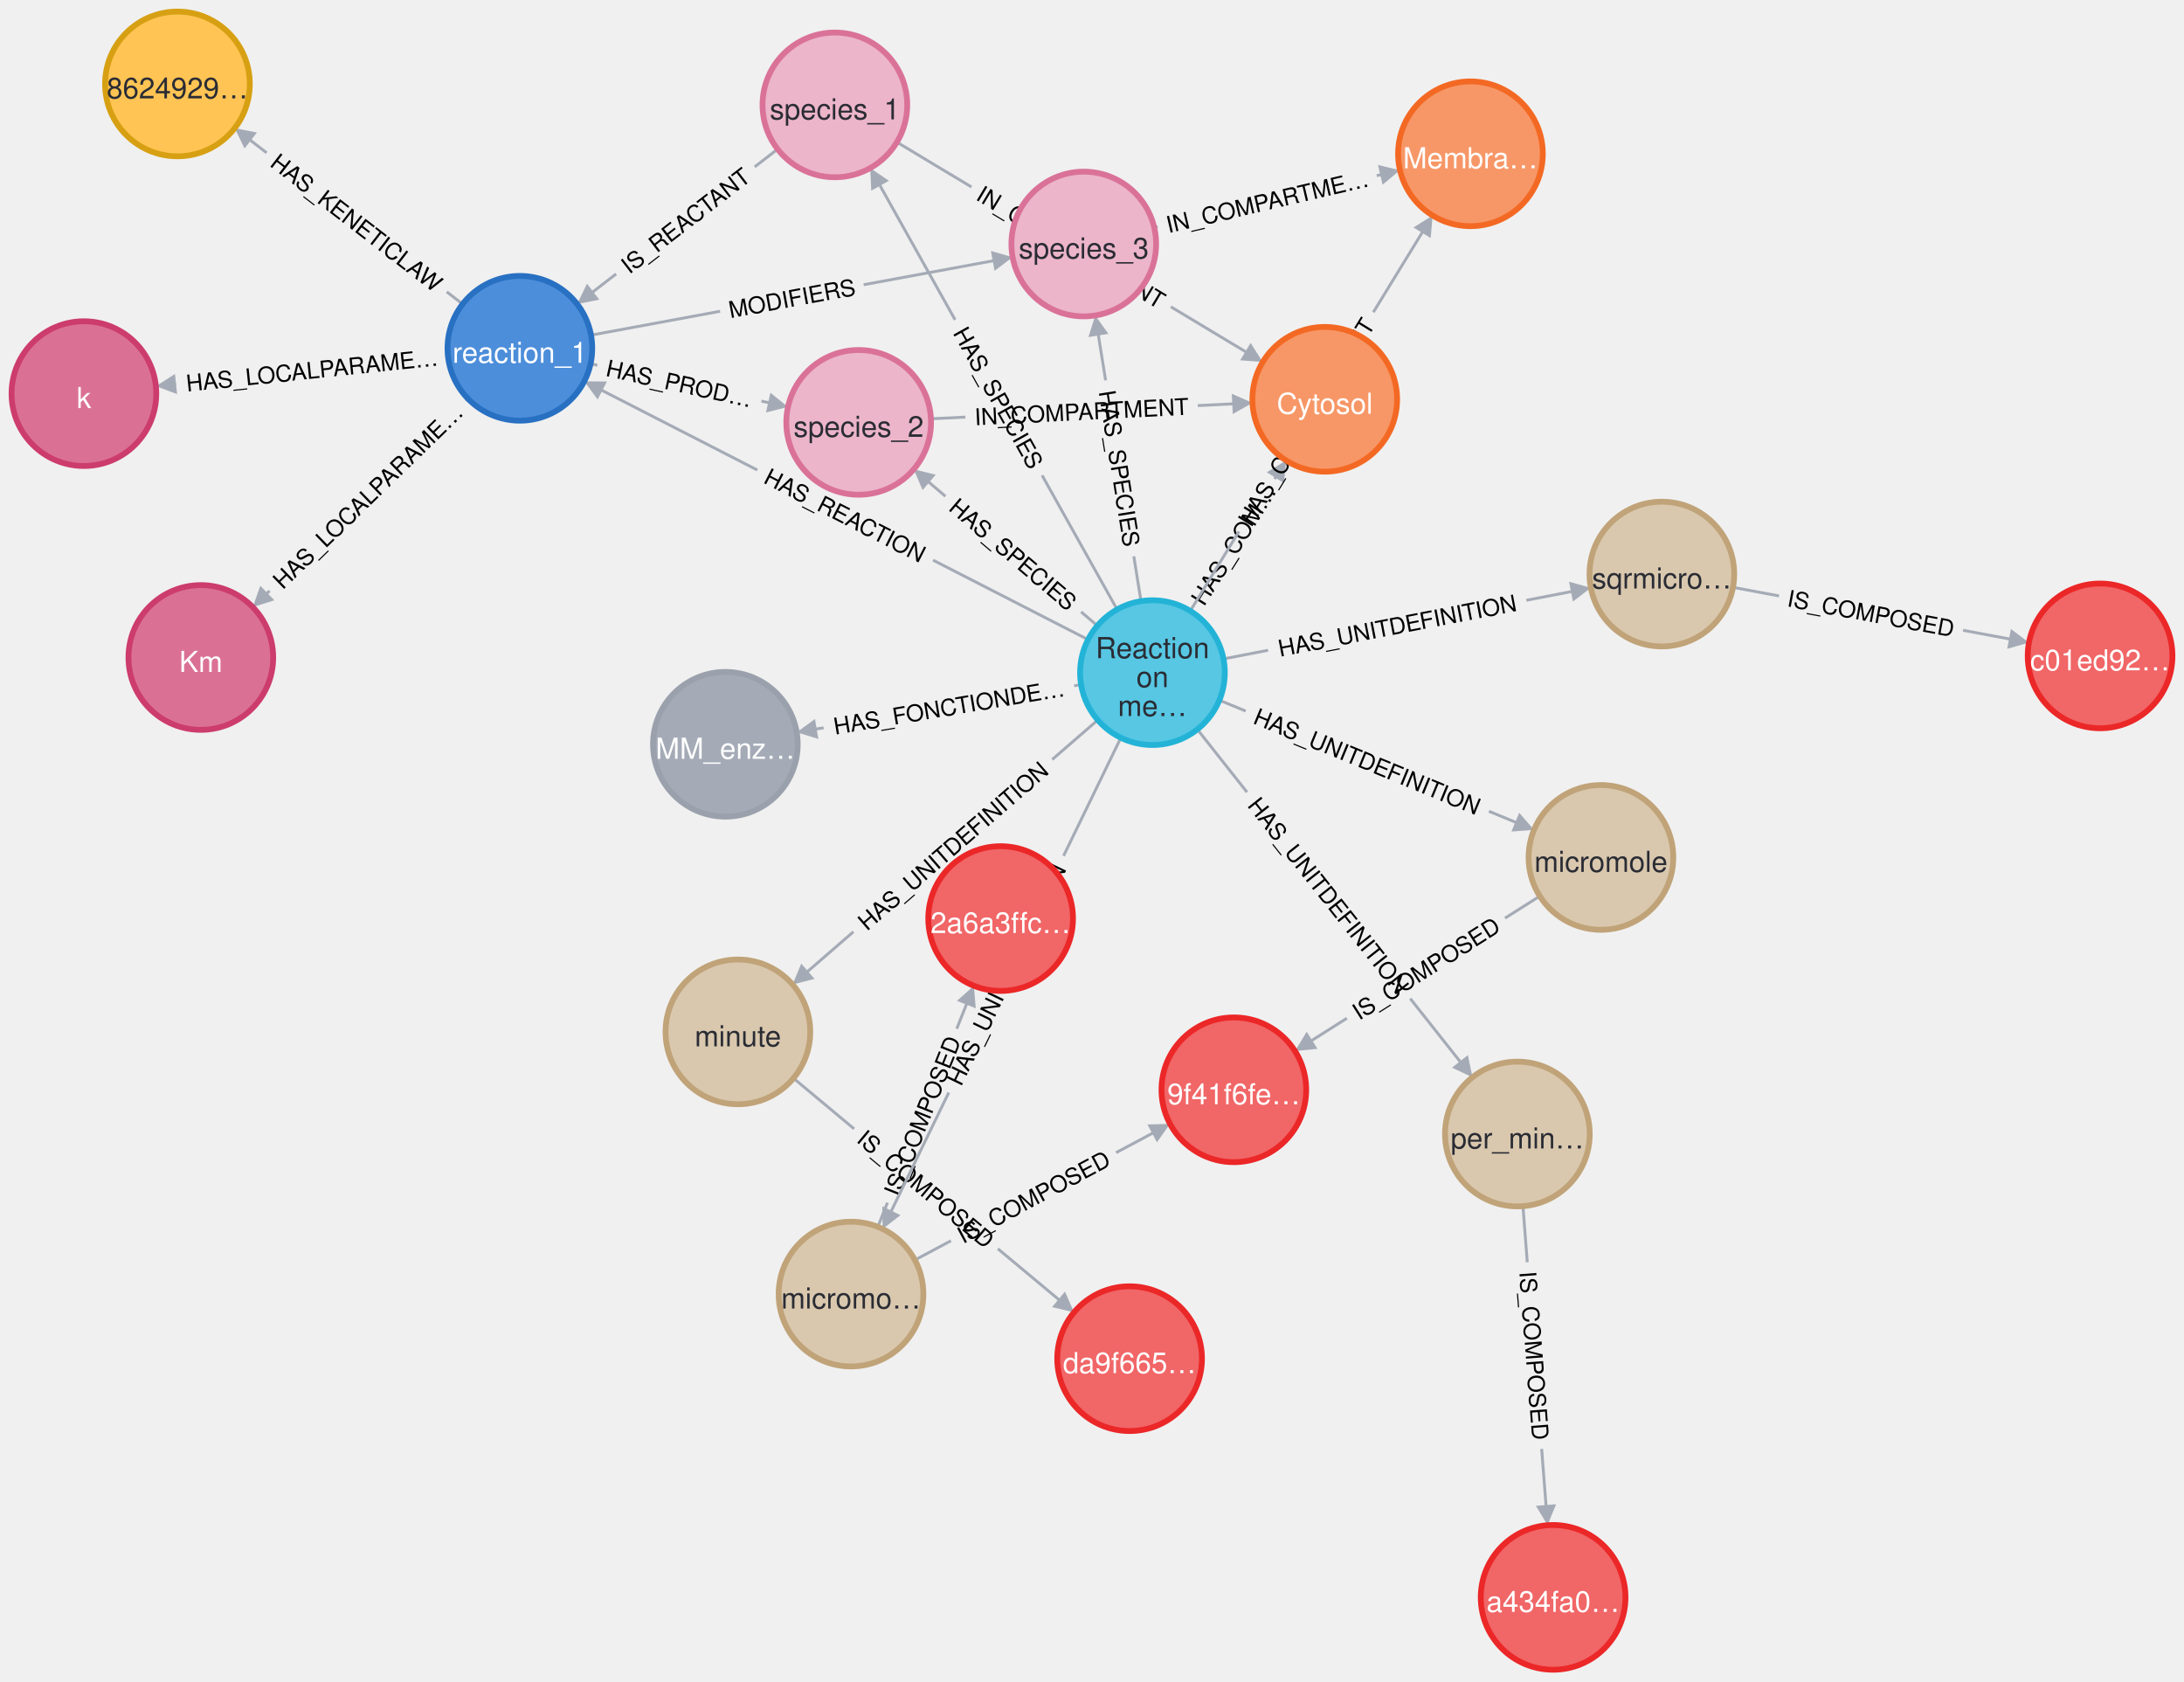
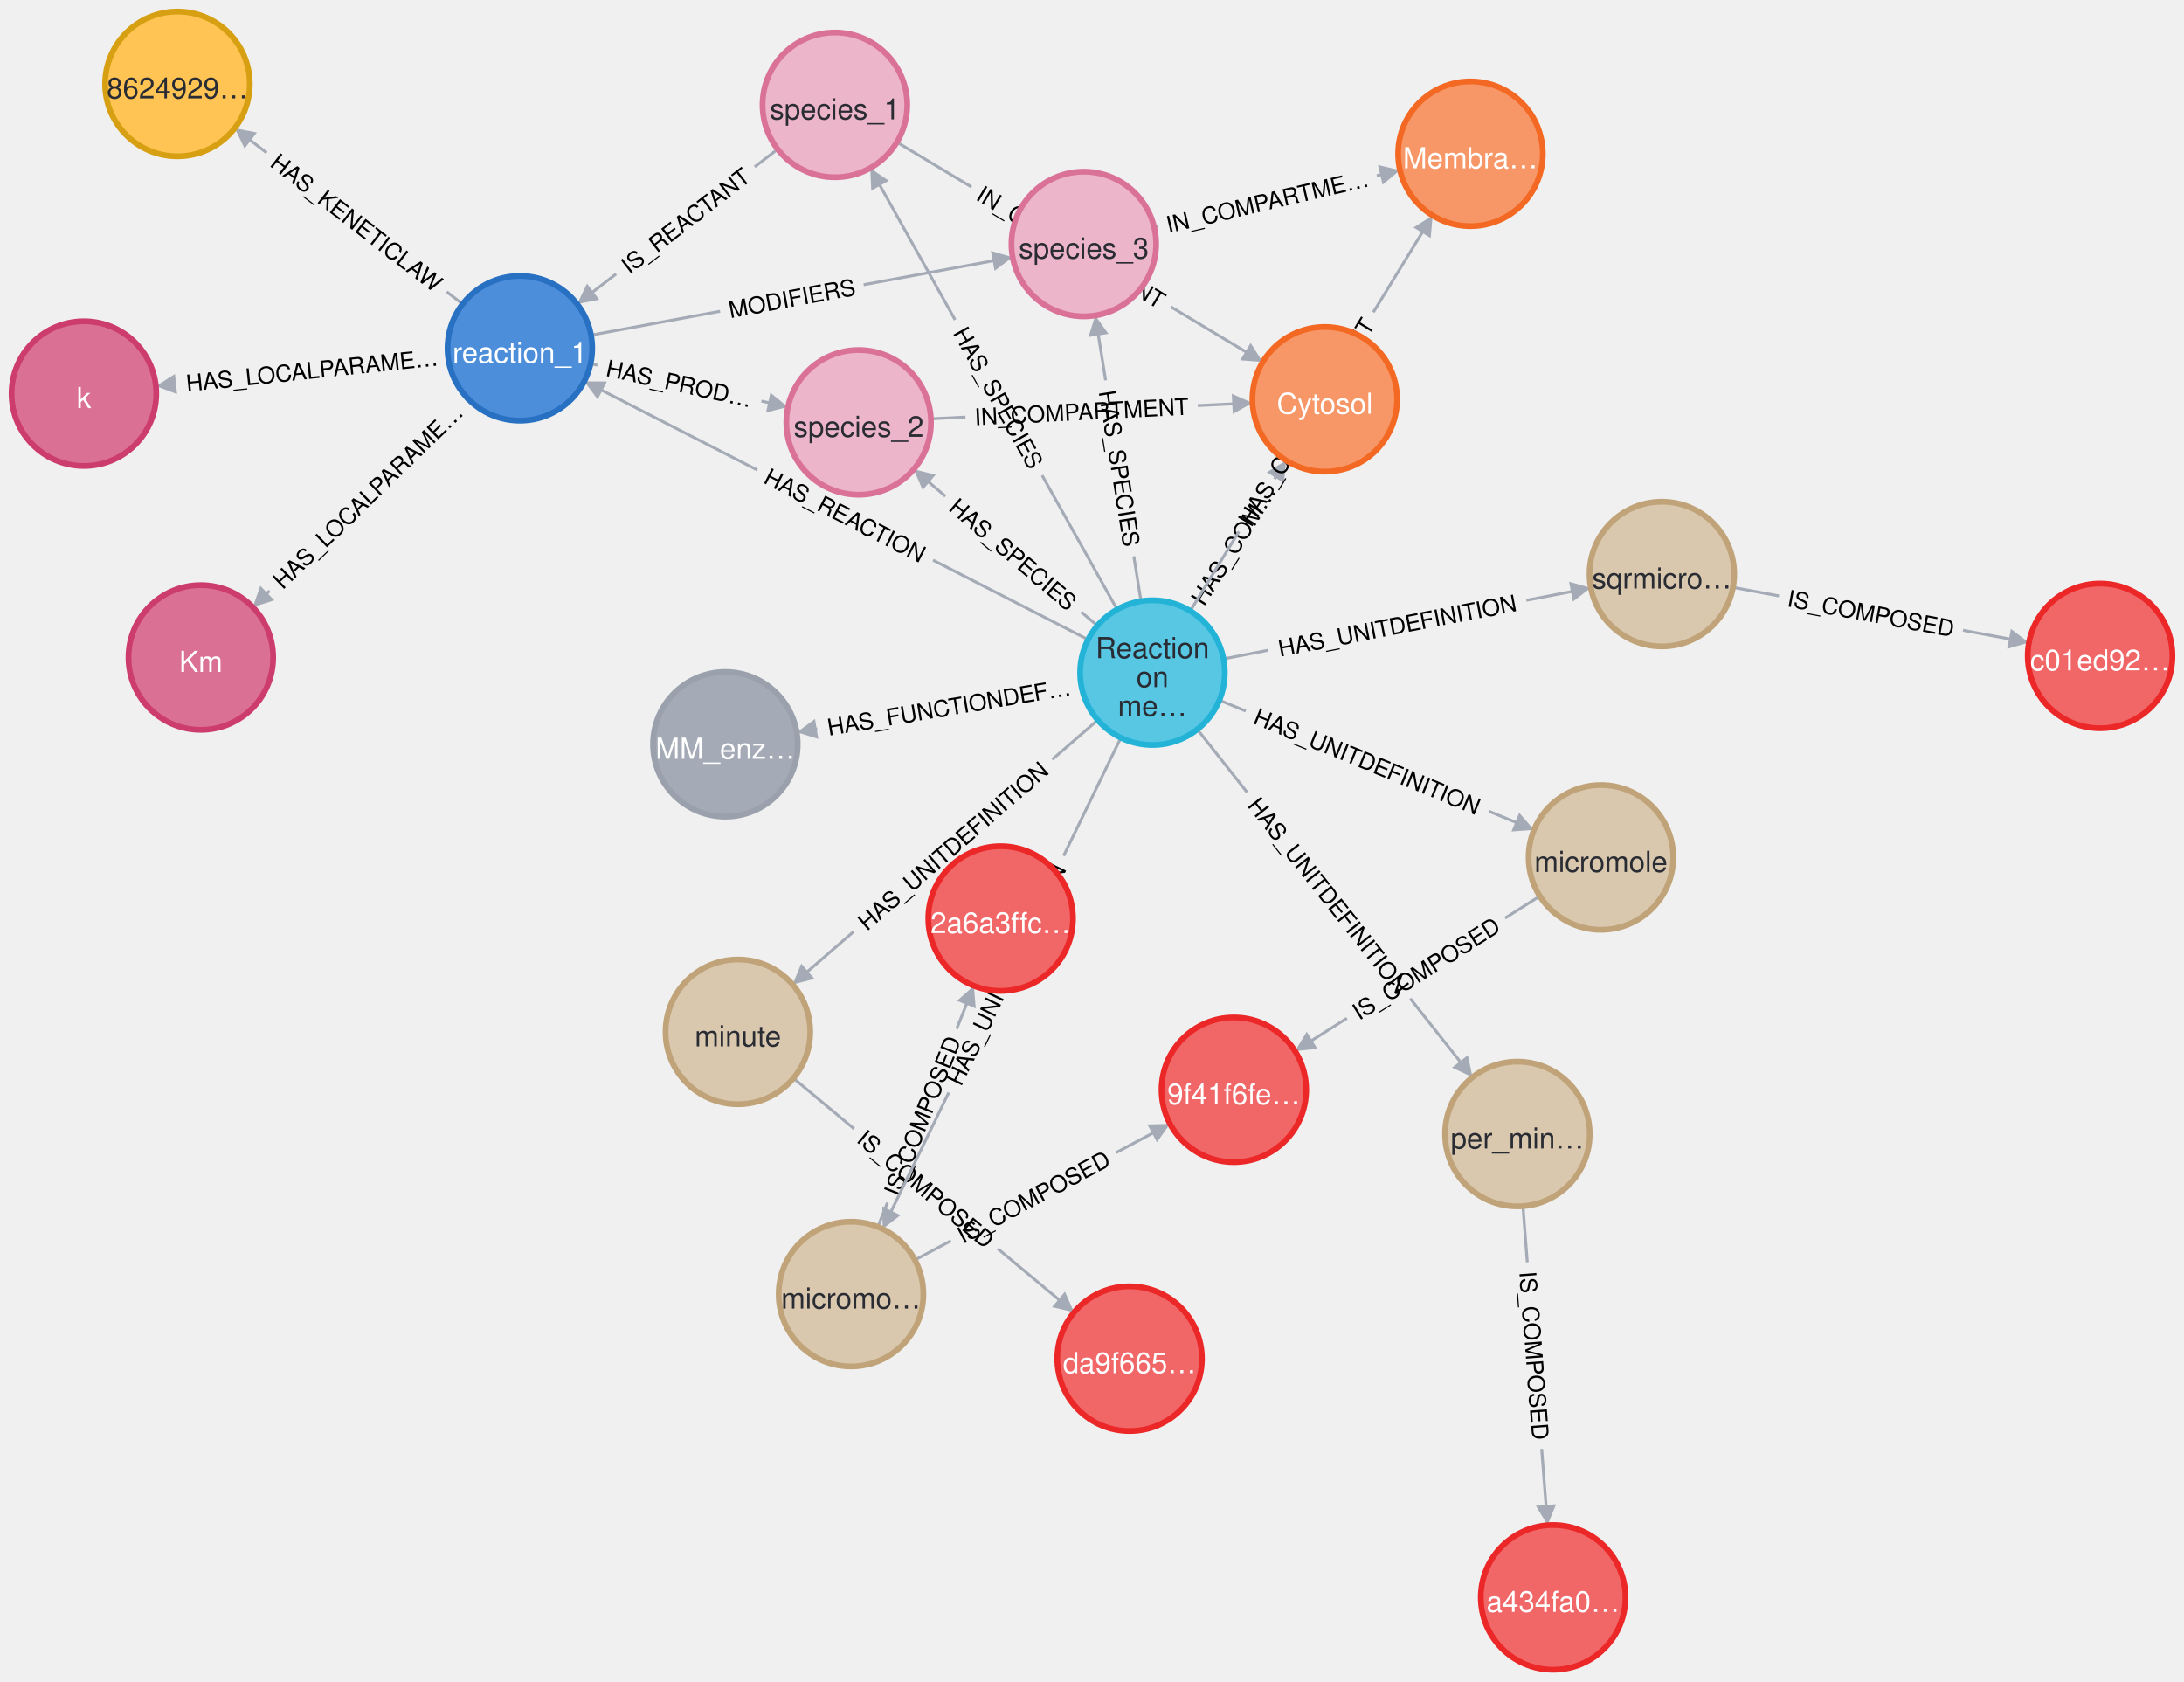
<svg xmlns="http://www.w3.org/2000/svg" width="754.706" height="580.883" viewBox="-332.859 -279.264 754.706 580.883">
  <g class="layer relationships">
    <g class="relationship" transform="translate(65.38283 -46.87223) rotate(302.2323)">
      <path class="b-outline" fill="#A5ABB6" stroke="none" d="M 25 0.5 L 25.539 0.5 L 25.539 -0.5 L 25 -0.5 Z M 79.101 0.5 L 79.64 0.5 L 79.64 3.5 L 86.64 0 L 79.64 -3.5 L 79.64 -0.5 L 79.101 -0.5 Z" />
      <text text-anchor="middle" pointer-events="none" font-size="8px" fill="#000000" x="52.32" y="3" font-family="Helvetica Neue, Helvetica, Arial, sans-serif">HAS_COM…</text>
    </g>
    <g class="relationship" transform="translate(65.38283 -46.87223) rotate(301.5089)">
      <path class="b-outline" fill="#A5ABB6" stroke="none" d="M 25 0.5 L 57.214 0.5 L 57.214 -0.5 L 25 -0.5 Z M 146.046 0.5 L 178.259 0.5 L 178.259 3.5 L 185.259 0 L 178.259 -3.5 L 178.259 -0.5 L 146.046 -0.5 Z" />
      <text text-anchor="middle" pointer-events="none" font-size="8px" fill="#000000" x="101.63" y="3" font-family="Helvetica Neue, Helvetica, Arial, sans-serif">HAS_COMPARTMENT</text>
    </g>
    <g class="relationship" transform="translate(-77.87055 77.24434) rotate(399.8321)">
      <path class="b-outline" fill="#A5ABB6" stroke="none" d="M 25 0.5 L 52.293 0.5 L 52.293 -0.5 L 25 -0.5 Z M 116.972 0.5 L 144.265 0.5 L 144.265 3.5 L 151.265 0 L 144.265 -3.5 L 144.265 -0.5 L 116.972 -0.5 Z" />
      <text text-anchor="middle" pointer-events="none" font-size="8px" fill="#000000" x="84.633" y="3" font-family="Helvetica Neue, Helvetica, Arial, sans-serif">IS_COMPOSED</text>
    </g>
    <g class="relationship" transform="translate(191.4924 112.5314) rotate(445.5903)">
      <path class="b-outline" fill="#A5ABB6" stroke="none" d="M 25 0.5 L 44.442 0.5 L 44.442 -0.5 L 25 -0.5 Z M 109.122 0.5 L 128.563 0.5 L 128.563 3.5 L 135.563 0 L 128.563 -3.5 L 128.563 -0.5 L 109.122 -0.5 Z" />
      <text text-anchor="middle" pointer-events="none" font-size="8px" fill="#000000" x="76.782" y="3" font-family="Helvetica Neue, Helvetica, Arial, sans-serif">IS_COMPOSED</text>
    </g>
    <g class="relationship" transform="translate(220.3647 16.97053) rotate(507.6697)">
      <path class="b-outline" fill="#A5ABB6" stroke="none" d="M 25 0.5 L 39.221 0.5 L 39.221 -0.5 L 25 -0.5 Z M 103.901 0.5 L 118.122 0.5 L 118.122 3.5 L 125.122 0 L 118.122 -3.5 L 118.122 -0.5 L 103.901 -0.5 Z" />
      <text text-anchor="middle" pointer-events="none" font-size="8px" fill="#000000" x="71.561" y="3" transform="rotate(180 71.56086 0)" font-family="Helvetica Neue, Helvetica, Arial, sans-serif">IS_COMPOSED</text>
    </g>
    <g class="relationship" transform="translate(-38.77789 167.8318) rotate(331.9207)">
      <path class="b-outline" fill="#A5ABB6" stroke="none" d="M 25 0.5 L 39.131 0.5 L 39.131 -0.5 L 25 -0.5 Z M 103.811 0.5 L 117.941 0.5 L 117.941 3.5 L 124.941 0 L 117.941 -3.5 L 117.941 -0.5 L 103.811 -0.5 Z" />
      <text text-anchor="middle" pointer-events="none" font-size="8px" fill="#000000" x="71.471" y="3" font-family="Helvetica Neue, Helvetica, Arial, sans-serif">IS_COMPOSED</text>
    </g>
    <g class="relationship" transform="translate(-38.77789 167.8318) rotate(291.7269)">
      <path class="b-outline" fill="#A5ABB6" stroke="none" d="M 25 0.5 L 33.989 0.5 L 33.989 -0.5 L 25 -0.5 Z M 98.669 0.5 L 107.659 0.5 L 107.659 3.5 L 114.659 0 L 107.659 -3.5 L 107.659 -0.5 L 98.669 -0.5 Z" />
      <text text-anchor="middle" pointer-events="none" font-size="8px" fill="#000000" x="66.329" y="3" font-family="Helvetica Neue, Helvetica, Arial, sans-serif">IS_COMPOSED</text>
    </g>
    <g class="relationship" transform="translate(241.4175 -80.92836) rotate(370.5759)">
      <path class="b-outline" fill="#A5ABB6" stroke="none" d="M 25 0.5 L 41.183 0.5 L 41.183 -0.5 L 25 -0.5 Z M 105.863 0.5 L 122.046 0.5 L 122.046 3.5 L 129.046 0 L 122.046 -3.5 L 122.046 -0.5 L 105.863 -0.5 Z" />
      <text text-anchor="middle" pointer-events="none" font-size="8px" fill="#000000" x="73.523" y="3" font-family="Helvetica Neue, Helvetica, Arial, sans-serif">IS_COMPOSED</text>
    </g>
    <g class="relationship" transform="translate(65.38283 -46.87223) rotate(499.0939)">
      <path class="b-outline" fill="#A5ABB6" stroke="none" d="M 25 0.5 L 45.824 0.5 L 45.824 -0.5 L 25 -0.5 Z M 136.719 0.5 L 157.543 0.5 L 157.543 3.5 L 164.543 0 L 157.543 -3.5 L 157.543 -0.5 L 136.719 -0.5 Z" />
      <text text-anchor="middle" pointer-events="none" font-size="8px" fill="#000000" x="91.271" y="3" transform="rotate(180 91.27137 0)" font-family="Helvetica Neue, Helvetica, Arial, sans-serif">HAS_UNITDEFINITION</text>
    </g>
    <g class="relationship" transform="translate(65.38283 -46.87223) rotate(411.6513)">
      <path class="b-outline" fill="#A5ABB6" stroke="none" d="M 25 0.5 L 52.681 0.5 L 52.681 -0.5 L 25 -0.5 Z M 143.575 0.5 L 171.256 0.5 L 171.256 3.5 L 178.256 0 L 171.256 -3.5 L 171.256 -0.5 L 143.575 -0.5 Z" />
      <text text-anchor="middle" pointer-events="none" font-size="8px" fill="#000000" x="98.128" y="3" font-family="Helvetica Neue, Helvetica, Arial, sans-serif">HAS_UNITDEFINITION</text>
    </g>
    <g class="relationship" transform="translate(65.38283 -46.87223) rotate(382.3886)">
      <path class="b-outline" fill="#A5ABB6" stroke="none" d="M 25 0.5 L 34.861 0.5 L 34.861 -0.5 L 25 -0.5 Z M 125.755 0.5 L 135.616 0.5 L 135.616 3.5 L 142.616 0 L 135.616 -3.5 L 135.616 -0.5 L 125.755 -0.5 Z" />
      <text text-anchor="middle" pointer-events="none" font-size="8px" fill="#000000" x="80.308" y="3" font-family="Helvetica Neue, Helvetica, Arial, sans-serif">HAS_UNITDEFINITION</text>
    </g>
    <g class="relationship" transform="translate(65.38283 -46.87223) rotate(475.8797)">
      <path class="b-outline" fill="#A5ABB6" stroke="none" d="M 25 0.5 L 70.371 0.5 L 70.371 -0.5 L 25 -0.5 Z M 161.265 0.5 L 206.636 0.5 L 206.636 3.5 L 213.636 0 L 206.636 -3.5 L 206.636 -0.5 L 161.265 -0.5 Z" />
      <text text-anchor="middle" pointer-events="none" font-size="8px" fill="#000000" x="115.818" y="3" transform="rotate(180 115.8181 0)" font-family="Helvetica Neue, Helvetica, Arial, sans-serif">HAS_UNITDEFINITION</text>
    </g>
    <g class="relationship" transform="translate(65.38283 -46.87223) rotate(349.0507)">
      <path class="b-outline" fill="#A5ABB6" stroke="none" d="M 25 0.5 L 40.702 0.5 L 40.702 -0.5 L 25 -0.5 Z M 131.597 0.5 L 147.299 0.5 L 147.299 3.5 L 154.299 0 L 147.299 -3.5 L 147.299 -0.5 L 131.597 -0.5 Z" />
      <text text-anchor="middle" pointer-events="none" font-size="8px" fill="#000000" x="86.149" y="3" font-family="Helvetica Neue, Helvetica, Arial, sans-serif">HAS_UNITDEFINITION</text>
    </g>
    <g class="relationship" transform="translate(65.38283 -46.87223) rotate(240.7746)">
      <path class="b-outline" fill="#A5ABB6" stroke="none" d="M 25 0.5 L 78.092 0.5 L 78.092 -0.5 L 25 -0.5 Z M 139.67 0.5 L 192.762 0.5 L 192.762 3.5 L 199.762 0 L 192.762 -3.5 L 192.762 -0.5 L 139.67 -0.5 Z" />
      <text text-anchor="middle" pointer-events="none" font-size="8px" fill="#000000" x="108.881" y="3" transform="rotate(180 108.8811 0)" font-family="Helvetica Neue, Helvetica, Arial, sans-serif">HAS_SPECIES</text>
    </g>
    <g class="relationship" transform="translate(65.38283 -46.87223) rotate(220.4203)">
      <path class="b-outline" fill="#A5ABB6" stroke="none" d="M 25 0.5 L 32.386 0.5 L 32.386 -0.5 L 25 -0.5 Z M 93.964 0.5 L 101.351 0.5 L 101.351 3.5 L 108.351 0 L 101.351 -3.5 L 101.351 -0.5 L 93.964 -0.5 Z" />
      <text text-anchor="middle" pointer-events="none" font-size="8px" fill="#000000" x="63.175" y="3" transform="rotate(180 63.17534 0)" font-family="Helvetica Neue, Helvetica, Arial, sans-serif">HAS_SPECIES</text>
    </g>
    <g class="relationship" transform="translate(65.38283 -46.87223) rotate(260.8953)">
      <path class="b-outline" fill="#A5ABB6" stroke="none" d="M 25 0.5 L 40.698 0.5 L 40.698 -0.5 L 25 -0.5 Z M 102.276 0.5 L 117.974 0.5 L 117.974 3.5 L 124.974 0 L 117.974 -3.5 L 117.974 -0.5 L 102.276 -0.5 Z" />
      <text text-anchor="middle" pointer-events="none" font-size="8px" fill="#000000" x="71.487" y="3" transform="rotate(180 71.48685 0)" font-family="Helvetica Neue, Helvetica, Arial, sans-serif">HAS_SPECIES</text>
    </g>
    <g class="relationship" transform="translate(-44.35668 -243.0234) rotate(391)">
      <path class="b-outline" fill="#A5ABB6" stroke="none" d="M 25 0.5 L 55.054 0.5 L 55.054 -0.5 L 25 -0.5 Z M 135.437 0.5 L 165.491 0.5 L 165.491 3.5 L 172.491 0 L 165.491 -3.5 L 165.491 -0.5 L 135.437 -0.5 Z" />
      <text text-anchor="middle" pointer-events="none" font-size="8px" fill="#000000" x="95.246" y="3" font-family="Helvetica Neue, Helvetica, Arial, sans-serif">IN_COMPARTMENT</text>
    </g>
    <g class="relationship" transform="translate(-36.13815 -133.3355) rotate(357.1663)">
      <path class="b-outline" fill="#A5ABB6" stroke="none" d="M 25 0.5 L 36.94 0.5 L 36.94 -0.5 L 25 -0.5 Z M 117.322 0.5 L 129.262 0.5 L 129.262 3.5 L 136.262 0 L 129.262 -3.5 L 129.262 -0.5 L 117.322 -0.5 Z" />
      <text text-anchor="middle" pointer-events="none" font-size="8px" fill="#000000" x="77.131" y="3" font-family="Helvetica Neue, Helvetica, Arial, sans-serif">IN_COMPARTMENT</text>
    </g>
    <g class="relationship" transform="translate(41.65123 -194.9564) rotate(346.8674)">
      <path class="b-outline" fill="#A5ABB6" stroke="none" d="M 25 0.5 L 26.245 0.5 L 26.245 -0.5 L 25 -0.5 Z M 103.963 0.5 L 105.208 0.5 L 105.208 3.5 L 112.208 0 L 105.208 -3.5 L 105.208 -0.5 L 103.963 -0.5 Z" />
      <text text-anchor="middle" pointer-events="none" font-size="8px" fill="#000000" x="65.104" y="3" font-family="Helvetica Neue, Helvetica, Arial, sans-serif">IN_COMPARTME…</text>
    </g>
    <g class="relationship" transform="translate(65.38283 -46.87223) rotate(207.1413)">
      <path class="b-outline" fill="#A5ABB6" stroke="none" d="M 25 0.5 L 85.203 0.5 L 85.203 -0.5 L 25 -0.5 Z M 153.437 0.5 L 213.641 0.5 L 213.641 3.5 L 220.641 0 L 213.641 -3.5 L 213.641 -0.5 L 153.437 -0.5 Z" />
      <text text-anchor="middle" pointer-events="none" font-size="8px" fill="#000000" x="119.32" y="3" transform="rotate(180 119.3203 0)" font-family="Helvetica Neue, Helvetica, Arial, sans-serif">HAS_REACTION</text>
    </g>
    <g class="relationship" transform="translate(-153.2089 -158.9301) rotate(217.6619)">
      <path class="b-outline" fill="#A5ABB6" stroke="none" d="M 25 0.5 L 31.934 0.5 L 31.934 -0.5 L 25 -0.5 Z M 110.548 0.5 L 117.482 0.5 L 117.482 3.5 L 124.482 0 L 117.482 -3.5 L 117.482 -0.5 L 110.548 -0.5 Z" />
      <text text-anchor="middle" pointer-events="none" font-size="8px" fill="#000000" x="71.241" y="3" transform="rotate(180 71.24104 0)" font-family="Helvetica Neue, Helvetica, Arial, sans-serif">HAS_KENETICLAW</text>
    </g>
    <g class="relationship" transform="translate(-44.35668 -243.0234) rotate(502.3123)">
      <path class="b-outline" fill="#A5ABB6" stroke="none" d="M 25 0.5 L 35.01 0.5 L 35.01 -0.5 L 25 -0.5 Z M 95.541 0.5 L 105.552 0.5 L 105.552 3.5 L 112.552 0 L 105.552 -3.5 L 105.552 -0.5 L 95.541 -0.5 Z" />
      <text text-anchor="middle" pointer-events="none" font-size="8px" fill="#000000" x="65.276" y="3" transform="rotate(180 65.27586 0)" font-family="Helvetica Neue, Helvetica, Arial, sans-serif">IS_REACTANT</text>
    </g>
    <g class="relationship" transform="translate(-153.2089 -158.9301) rotate(372.3323)">
      <path class="b-outline" fill="#A5ABB6" stroke="none" d="M 25 0.5 L 27.412 0.5 L 27.412 -0.5 L 25 -0.5 Z M 85.424 0.5 L 87.836 0.5 L 87.836 3.5 L 94.836 0 L 87.836 -3.5 L 87.836 -0.5 L 85.424 -0.5 Z" />
      <text text-anchor="middle" pointer-events="none" font-size="8px" fill="#000000" x="56.418" y="3" font-family="Helvetica Neue, Helvetica, Arial, sans-serif">HAS_PROD…</text>
    </g>
    <g class="relationship" transform="translate(65.38283 -46.87223) rotate(530.4771)">
-       <path class="b-outline" fill="#A5ABB6" stroke="none" d="M 25 0.5 L 27.43 0.5 L 27.43 -0.5 L 25 -0.5 Z M 115.216 0.5 L 117.646 0.5 L 117.646 3.5 L 124.646 0 L 117.646 -3.5 L 117.646 -0.5 L 115.216 -0.5 Z" />
-       <text text-anchor="middle" pointer-events="none" font-size="8px" fill="#000000" x="71.323" y="3" transform="rotate(180 71.32293 0)" font-family="Helvetica Neue, Helvetica, Arial, sans-serif">HAS_FONCTIONDE…</text>
+       <path class="b-outline" fill="#A5ABB6" stroke="none" d="M 25 0.5 L 25.21 0.5 L 25.21 -0.5 L 25 -0.5 Z M 117.436 0.5 L 117.646 0.5 L 117.646 3.5 L 124.646 0 L 117.646 -3.5 L 117.646 -0.5 L 117.436 -0.5 Z" />
+       <text text-anchor="middle" pointer-events="none" font-size="8px" fill="#000000" x="71.323" y="3" transform="rotate(180 71.32293 0)" font-family="Helvetica Neue, Helvetica, Arial, sans-serif">HAS_FUNCTIONDEF…</text>
    </g>
    <g class="relationship" transform="translate(-153.2089 -158.9301) rotate(349.5253)">
      <path class="b-outline" fill="#A5ABB6" stroke="none" d="M 25 0.5 L 70.359 0.5 L 70.359 -0.5 L 25 -0.5 Z M 120.804 0.5 L 166.162 0.5 L 166.162 3.5 L 173.162 0 L 166.162 -3.5 L 166.162 -0.5 L 120.804 -0.5 Z" />
      <text text-anchor="middle" pointer-events="none" font-size="8px" fill="#000000" x="95.581" y="3" font-family="Helvetica Neue, Helvetica, Arial, sans-serif">MODIFIERS</text>
    </g>
    <g class="relationship" transform="translate(-153.2089 -158.9301) rotate(534.0644)">
      <path class="b-outline" fill="#A5ABB6" stroke="none" d="M 25 0.5 L 25.067 0.5 L 25.067 -0.5 L 25 -0.5 Z M 119.395 0.5 L 119.463 0.5 L 119.463 3.5 L 126.463 0 L 119.463 -3.5 L 119.463 -0.5 L 119.395 -0.5 Z" />
      <text text-anchor="middle" pointer-events="none" font-size="8px" fill="#000000" x="72.231" y="3" transform="rotate(180 72.23133 0)" font-family="Helvetica Neue, Helvetica, Arial, sans-serif">HAS_LOCALPARAME…</text>
    </g>
    <g class="relationship" transform="translate(-153.2089 -158.9301) rotate(495.9048)">
      <path class="b-outline" fill="#A5ABB6" stroke="none" d="M 25 0.5 L 26.093 0.5 L 26.093 -0.5 L 25 -0.5 Z M 120.421 0.5 L 121.515 0.5 L 121.515 3.5 L 128.515 0 L 121.515 -3.5 L 121.515 -0.5 L 120.421 -0.5 Z" />
      <text text-anchor="middle" pointer-events="none" font-size="8px" fill="#000000" x="73.257" y="3" transform="rotate(180 73.25737 0)" font-family="Helvetica Neue, Helvetica, Arial, sans-serif">HAS_LOCALPARAME…</text>
    </g>
  </g>
  <g class="layer nodes">
    <g class="node" aria-label="graph-node0" transform="translate(-77.87055,77.24434)">
      <circle class="b-outline" cx="0" cy="0" r="25" fill="#D9C8AE" stroke="#c0a378" stroke-width="2px" />
      <text class="caption" text-anchor="middle" pointer-events="none" x="0" y="5" font-size="10px" fill="#2A2C34" font-family="Helvetica Neue, Helvetica, Arial, sans-serif"> minute</text>
    </g>
    <g class="node" aria-label="graph-node1" transform="translate(191.4924,112.5314)">
      <circle class="b-outline" cx="0" cy="0" r="25" fill="#D9C8AE" stroke="#c0a378" stroke-width="2px" />
      <text class="caption" text-anchor="middle" pointer-events="none" x="0" y="5" font-size="10px" fill="#2A2C34" font-family="Helvetica Neue, Helvetica, Arial, sans-serif"> per_min…</text>
    </g>
    <g class="node" aria-label="graph-node2" transform="translate(220.3647,16.97053)">
      <circle class="b-outline" cx="0" cy="0" r="25" fill="#D9C8AE" stroke="#c0a378" stroke-width="2px" />
      <text class="caption" text-anchor="middle" pointer-events="none" x="0" y="5" font-size="10px" fill="#2A2C34" font-family="Helvetica Neue, Helvetica, Arial, sans-serif"> micromole</text>
    </g>
    <g class="node" aria-label="graph-node3" transform="translate(-38.77789,167.8318)">
      <circle class="b-outline" cx="0" cy="0" r="25" fill="#D9C8AE" stroke="#c0a378" stroke-width="2px" />
      <text class="caption" text-anchor="middle" pointer-events="none" x="0" y="5" font-size="10px" fill="#2A2C34" font-family="Helvetica Neue, Helvetica, Arial, sans-serif"> micromo…</text>
    </g>
    <g class="node" aria-label="graph-node4" transform="translate(241.4175,-80.92836)">
      <circle class="b-outline" cx="0" cy="0" r="25" fill="#D9C8AE" stroke="#c0a378" stroke-width="2px" />
      <text class="caption" text-anchor="middle" pointer-events="none" x="0" y="5" font-size="10px" fill="#2A2C34" font-family="Helvetica Neue, Helvetica, Arial, sans-serif"> sqrmicro…</text>
    </g>
-     <g class="node" aria-label="graph-node5" transform="translate(124.9265,-141.3079)">
+     <g class="node selected" aria-label="graph-node5" transform="translate(124.9265,-141.3079)">
      <circle class="b-outline" cx="0" cy="0" r="25" fill="#F79767" stroke="#f36924" stroke-width="2px" />
      <text class="caption" text-anchor="middle" pointer-events="none" x="0" y="5" font-size="10px" fill="#FFFFFF" font-family="Helvetica Neue, Helvetica, Arial, sans-serif"> Cytosol</text>
    </g>
    <g class="node" aria-label="graph-node6" transform="translate(175.2708,-226.1309)">
      <circle class="b-outline" cx="0" cy="0" r="25" fill="#F79767" stroke="#f36924" stroke-width="2px" />
      <text class="caption" text-anchor="middle" pointer-events="none" x="0" y="5" font-size="10px" fill="#FFFFFF" font-family="Helvetica Neue, Helvetica, Arial, sans-serif"> Membra…</text>
    </g>
    <g class="node" aria-label="graph-node7" transform="translate(65.38283,-46.87223)">
      <circle class="b-outline" cx="0" cy="0" r="25" fill="#57C7E3" stroke="#23b3d7" stroke-width="2px" />
      <text class="caption" text-anchor="middle" pointer-events="none" x="0" y="-5" font-size="10px" fill="#2A2C34" font-family="Helvetica Neue, Helvetica, Arial, sans-serif"> Reaction</text>
      <text class="caption" text-anchor="middle" pointer-events="none" x="0" y="5" font-size="10px" fill="#2A2C34" font-family="Helvetica Neue, Helvetica, Arial, sans-serif"> on</text>
      <text class="caption" text-anchor="middle" pointer-events="none" x="0" y="15" font-size="10px" fill="#2A2C34" font-family="Helvetica Neue, Helvetica, Arial, sans-serif"> me…</text>
    </g>
    <g class="node" aria-label="graph-node8" transform="translate(57.48788,190.1493)">
      <circle class="b-outline" cx="0" cy="0" r="25" fill="#F16667" stroke="#eb2728" stroke-width="2px" />
      <text class="caption" text-anchor="middle" pointer-events="none" x="0" y="5" font-size="10px" fill="#FFFFFF" font-family="Helvetica Neue, Helvetica, Arial, sans-serif"> da9f665…</text>
    </g>
    <g class="node" aria-label="graph-node9" transform="translate(203.8378,272.6194)">
      <circle class="b-outline" cx="0" cy="0" r="25" fill="#F16667" stroke="#eb2728" stroke-width="2px" />
      <text class="caption" text-anchor="middle" pointer-events="none" x="0" y="5" font-size="10px" fill="#FFFFFF" font-family="Helvetica Neue, Helvetica, Arial, sans-serif"> a434fa0…</text>
    </g>
    <g class="node" aria-label="graph-node10" transform="translate(93.51492,97.25546)">
      <circle class="b-outline" cx="0" cy="0" r="25" fill="#F16667" stroke="#eb2728" stroke-width="2px" />
      <text class="caption" text-anchor="middle" pointer-events="none" x="0" y="5" font-size="10px" fill="#FFFFFF" font-family="Helvetica Neue, Helvetica, Arial, sans-serif"> 9f41f6fe…</text>
    </g>
    <g class="node" aria-label="graph-node11" transform="translate(12.9214,38.0947)">
      <circle class="b-outline" cx="0" cy="0" r="25" fill="#F16667" stroke="#eb2728" stroke-width="2px" />
      <text class="caption" text-anchor="middle" pointer-events="none" x="0" y="5" font-size="10px" fill="#FFFFFF" font-family="Helvetica Neue, Helvetica, Arial, sans-serif"> 2a6a3ffc…</text>
    </g>
    <g class="node" aria-label="graph-node12" transform="translate(392.8468,-52.65506)">
      <circle class="b-outline" cx="0" cy="0" r="25" fill="#F16667" stroke="#eb2728" stroke-width="2px" />
      <text class="caption" text-anchor="middle" pointer-events="none" x="0" y="5" font-size="10px" fill="#FFFFFF" font-family="Helvetica Neue, Helvetica, Arial, sans-serif"> c01ed92…</text>
    </g>
    <g class="node" aria-label="graph-node13" transform="translate(-44.35668,-243.0234)">
      <circle class="b-outline" cx="0" cy="0" r="25" fill="#ECB5C9" stroke="#da7298" stroke-width="2px" />
      <text class="caption" text-anchor="middle" pointer-events="none" x="0" y="5" font-size="10px" fill="#2A2C34" font-family="Helvetica Neue, Helvetica, Arial, sans-serif"> species_1</text>
    </g>
    <g class="node" aria-label="graph-node14" transform="translate(-36.13815,-133.3355)">
      <circle class="b-outline" cx="0" cy="0" r="25" fill="#ECB5C9" stroke="#da7298" stroke-width="2px" />
      <text class="caption" text-anchor="middle" pointer-events="none" x="0" y="5" font-size="10px" fill="#2A2C34" font-family="Helvetica Neue, Helvetica, Arial, sans-serif"> species_2</text>
    </g>
    <g class="node" aria-label="graph-node15" transform="translate(41.65123,-194.9564)">
      <circle class="b-outline" cx="0" cy="0" r="25" fill="#ECB5C9" stroke="#da7298" stroke-width="2px" />
      <text class="caption" text-anchor="middle" pointer-events="none" x="0" y="5" font-size="10px" fill="#2A2C34" font-family="Helvetica Neue, Helvetica, Arial, sans-serif"> species_3</text>
    </g>
    <g class="node" aria-label="graph-node16" transform="translate(-153.2089,-158.9301)">
      <circle class="b-outline" cx="0" cy="0" r="25" fill="#4C8EDA" stroke="#2870c2" stroke-width="2px" />
      <text class="caption" text-anchor="middle" pointer-events="none" x="0" y="5" font-size="10px" fill="#FFFFFF" font-family="Helvetica Neue, Helvetica, Arial, sans-serif"> reaction_1</text>
    </g>
    <g class="node" aria-label="graph-node17" transform="translate(-271.5434,-250.2637)">
      <circle class="b-outline" cx="0" cy="0" r="25" fill="#FFC454" stroke="#d7a013" stroke-width="2px" />
      <text class="caption" text-anchor="middle" pointer-events="none" x="0" y="5" font-size="10px" fill="#2A2C34" font-family="Helvetica Neue, Helvetica, Arial, sans-serif"> 8624929…</text>
    </g>
    <g class="node" aria-label="graph-node18" transform="translate(-82.20084,-22.11453)">
      <circle class="b-outline" cx="0" cy="0" r="25" fill="#A5ABB6" stroke="#9AA1AC" stroke-width="2px" />
      <text class="caption" text-anchor="middle" pointer-events="none" x="0" y="5" font-size="10px" fill="#FFFFFF" font-family="Helvetica Neue, Helvetica, Arial, sans-serif"> MM_enz…</text>
    </g>
    <g class="node" aria-label="graph-node19" transform="translate(-303.8595,-143.2672)">
      <circle class="b-outline" cx="0" cy="0" r="25" fill="#DA7194" stroke="#cc3c6c" stroke-width="2px" />
      <text class="caption" text-anchor="middle" pointer-events="none" x="0" y="5" font-size="10px" fill="#FFFFFF" font-family="Helvetica Neue, Helvetica, Arial, sans-serif"> k</text>
    </g>
    <g class="node" aria-label="graph-node20" transform="translate(-263.4608,-52.10649)">
      <circle class="b-outline" cx="0" cy="0" r="25" fill="#DA7194" stroke="#cc3c6c" stroke-width="2px" />
      <text class="caption" text-anchor="middle" pointer-events="none" x="0" y="5" font-size="10px" fill="#FFFFFF" font-family="Helvetica Neue, Helvetica, Arial, sans-serif"> Km</text>
    </g>
  </g>
</svg>
